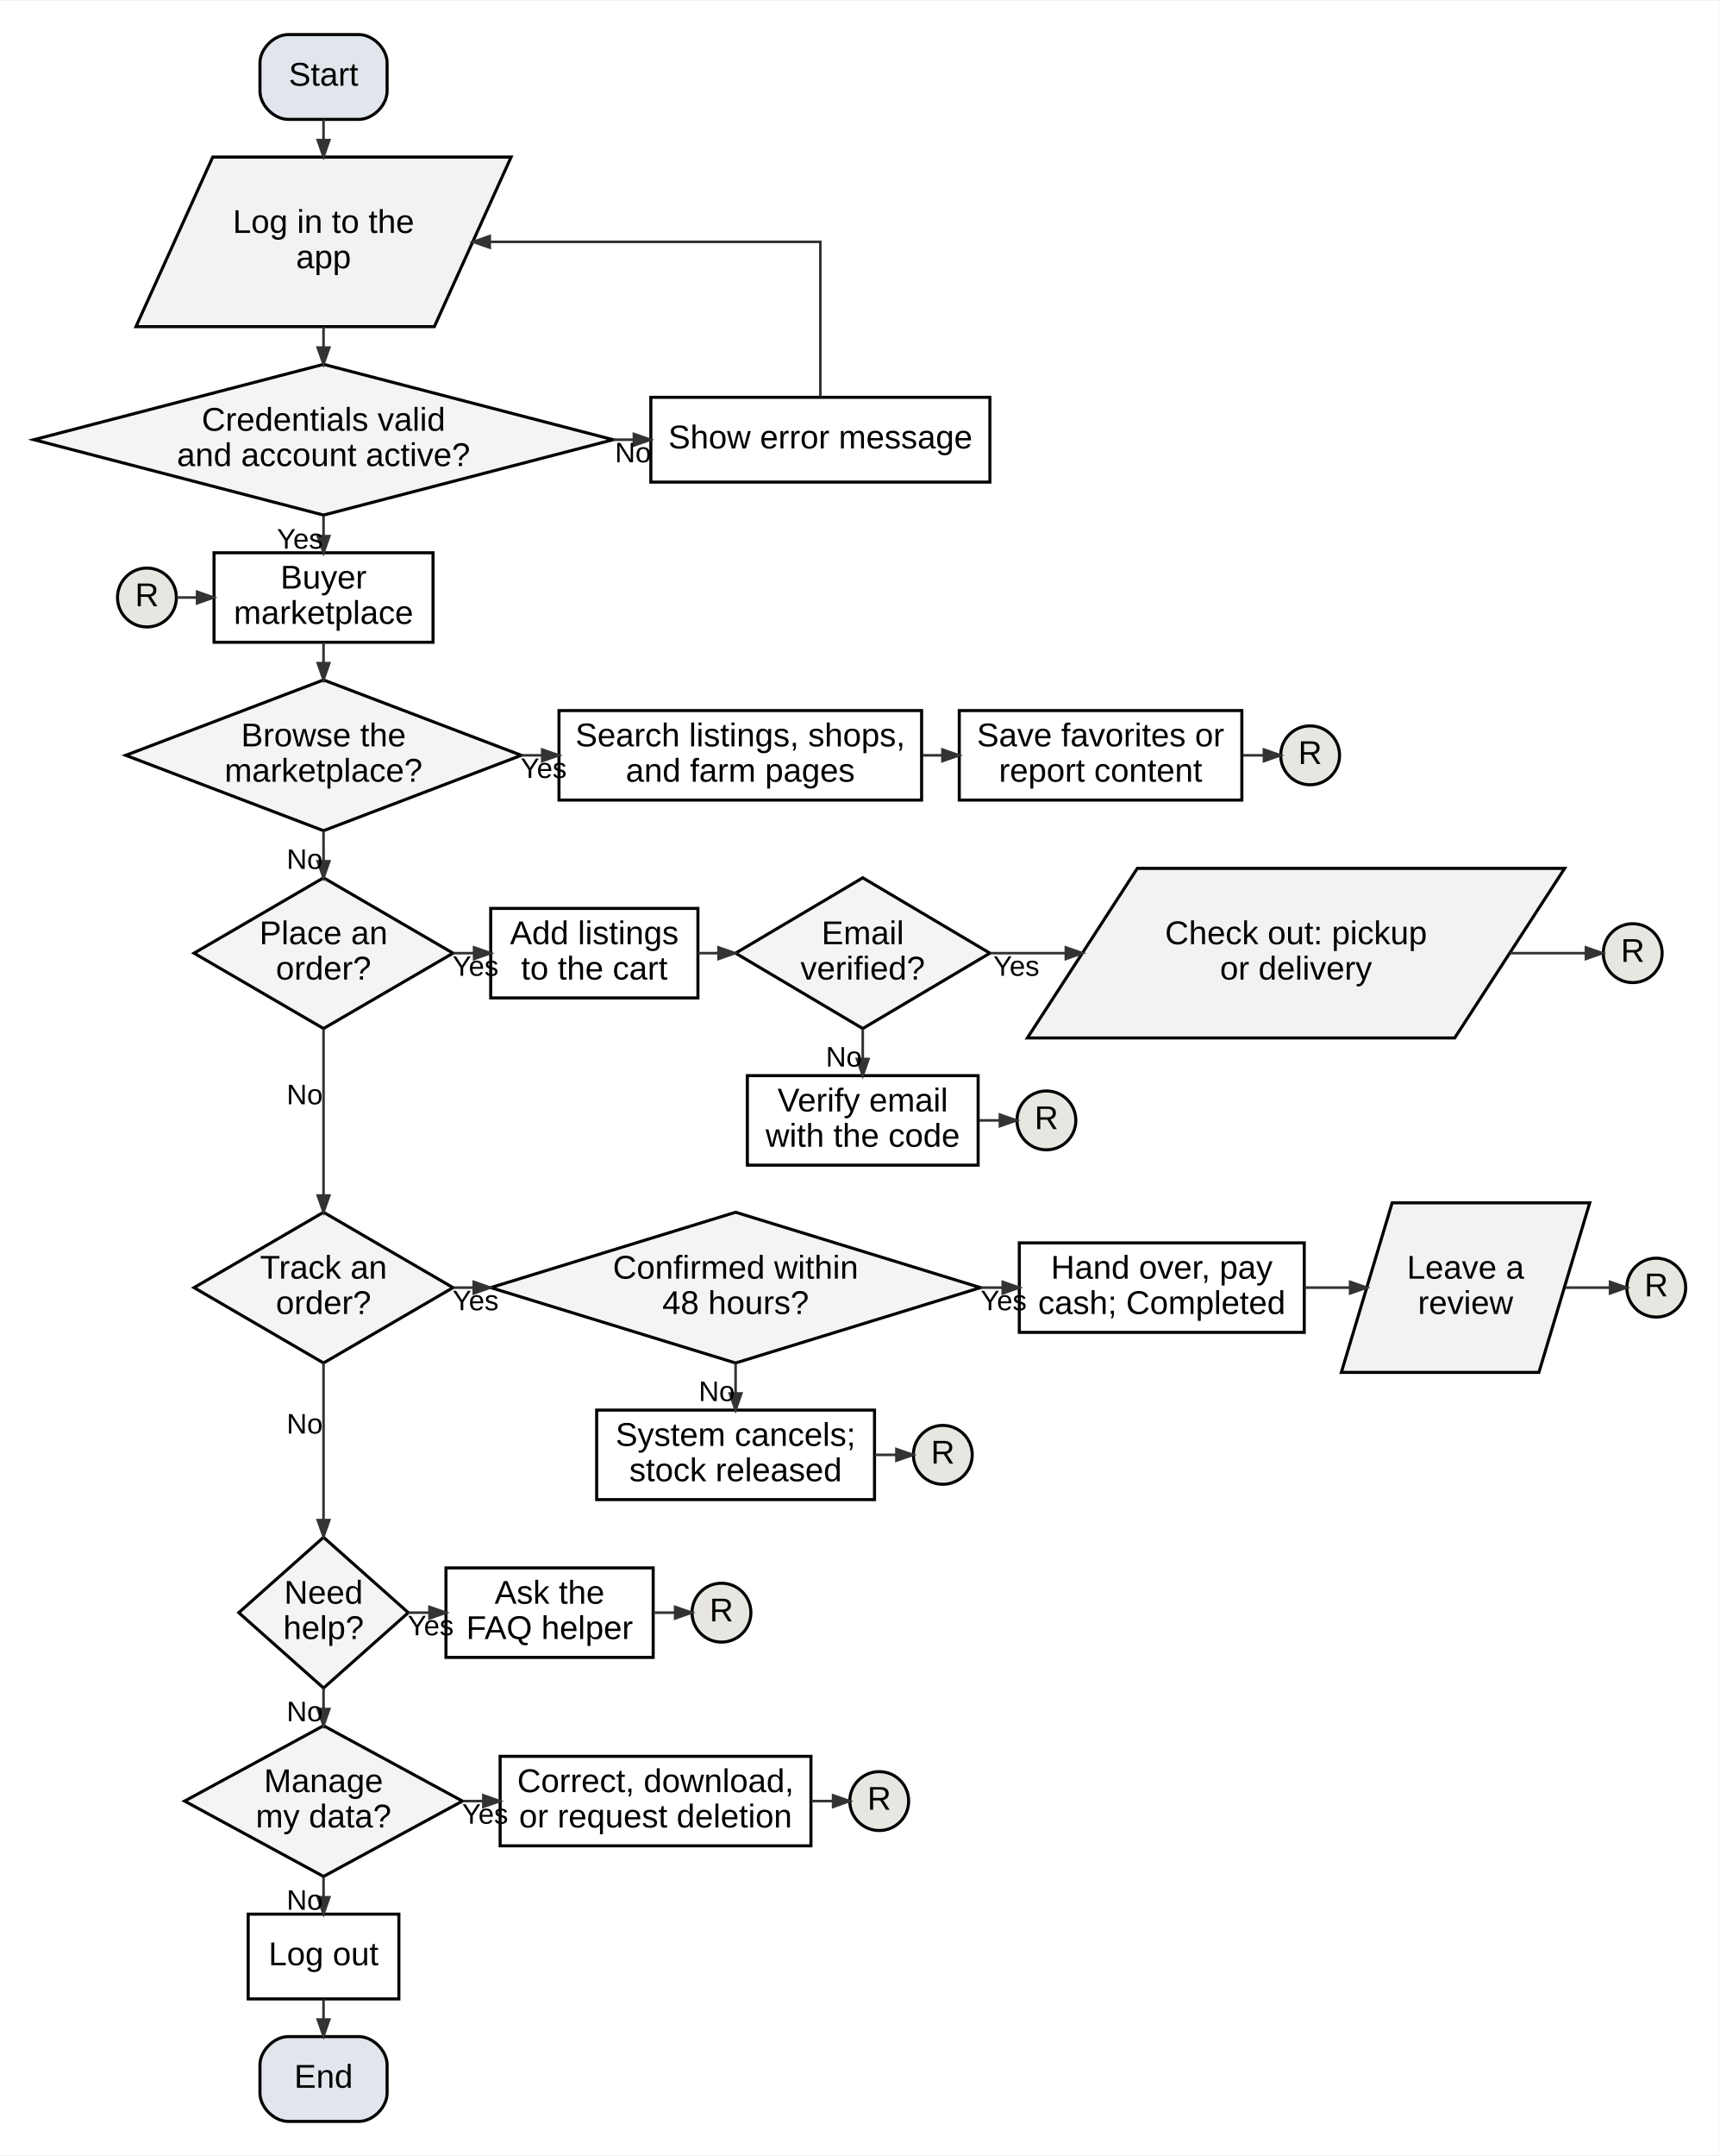
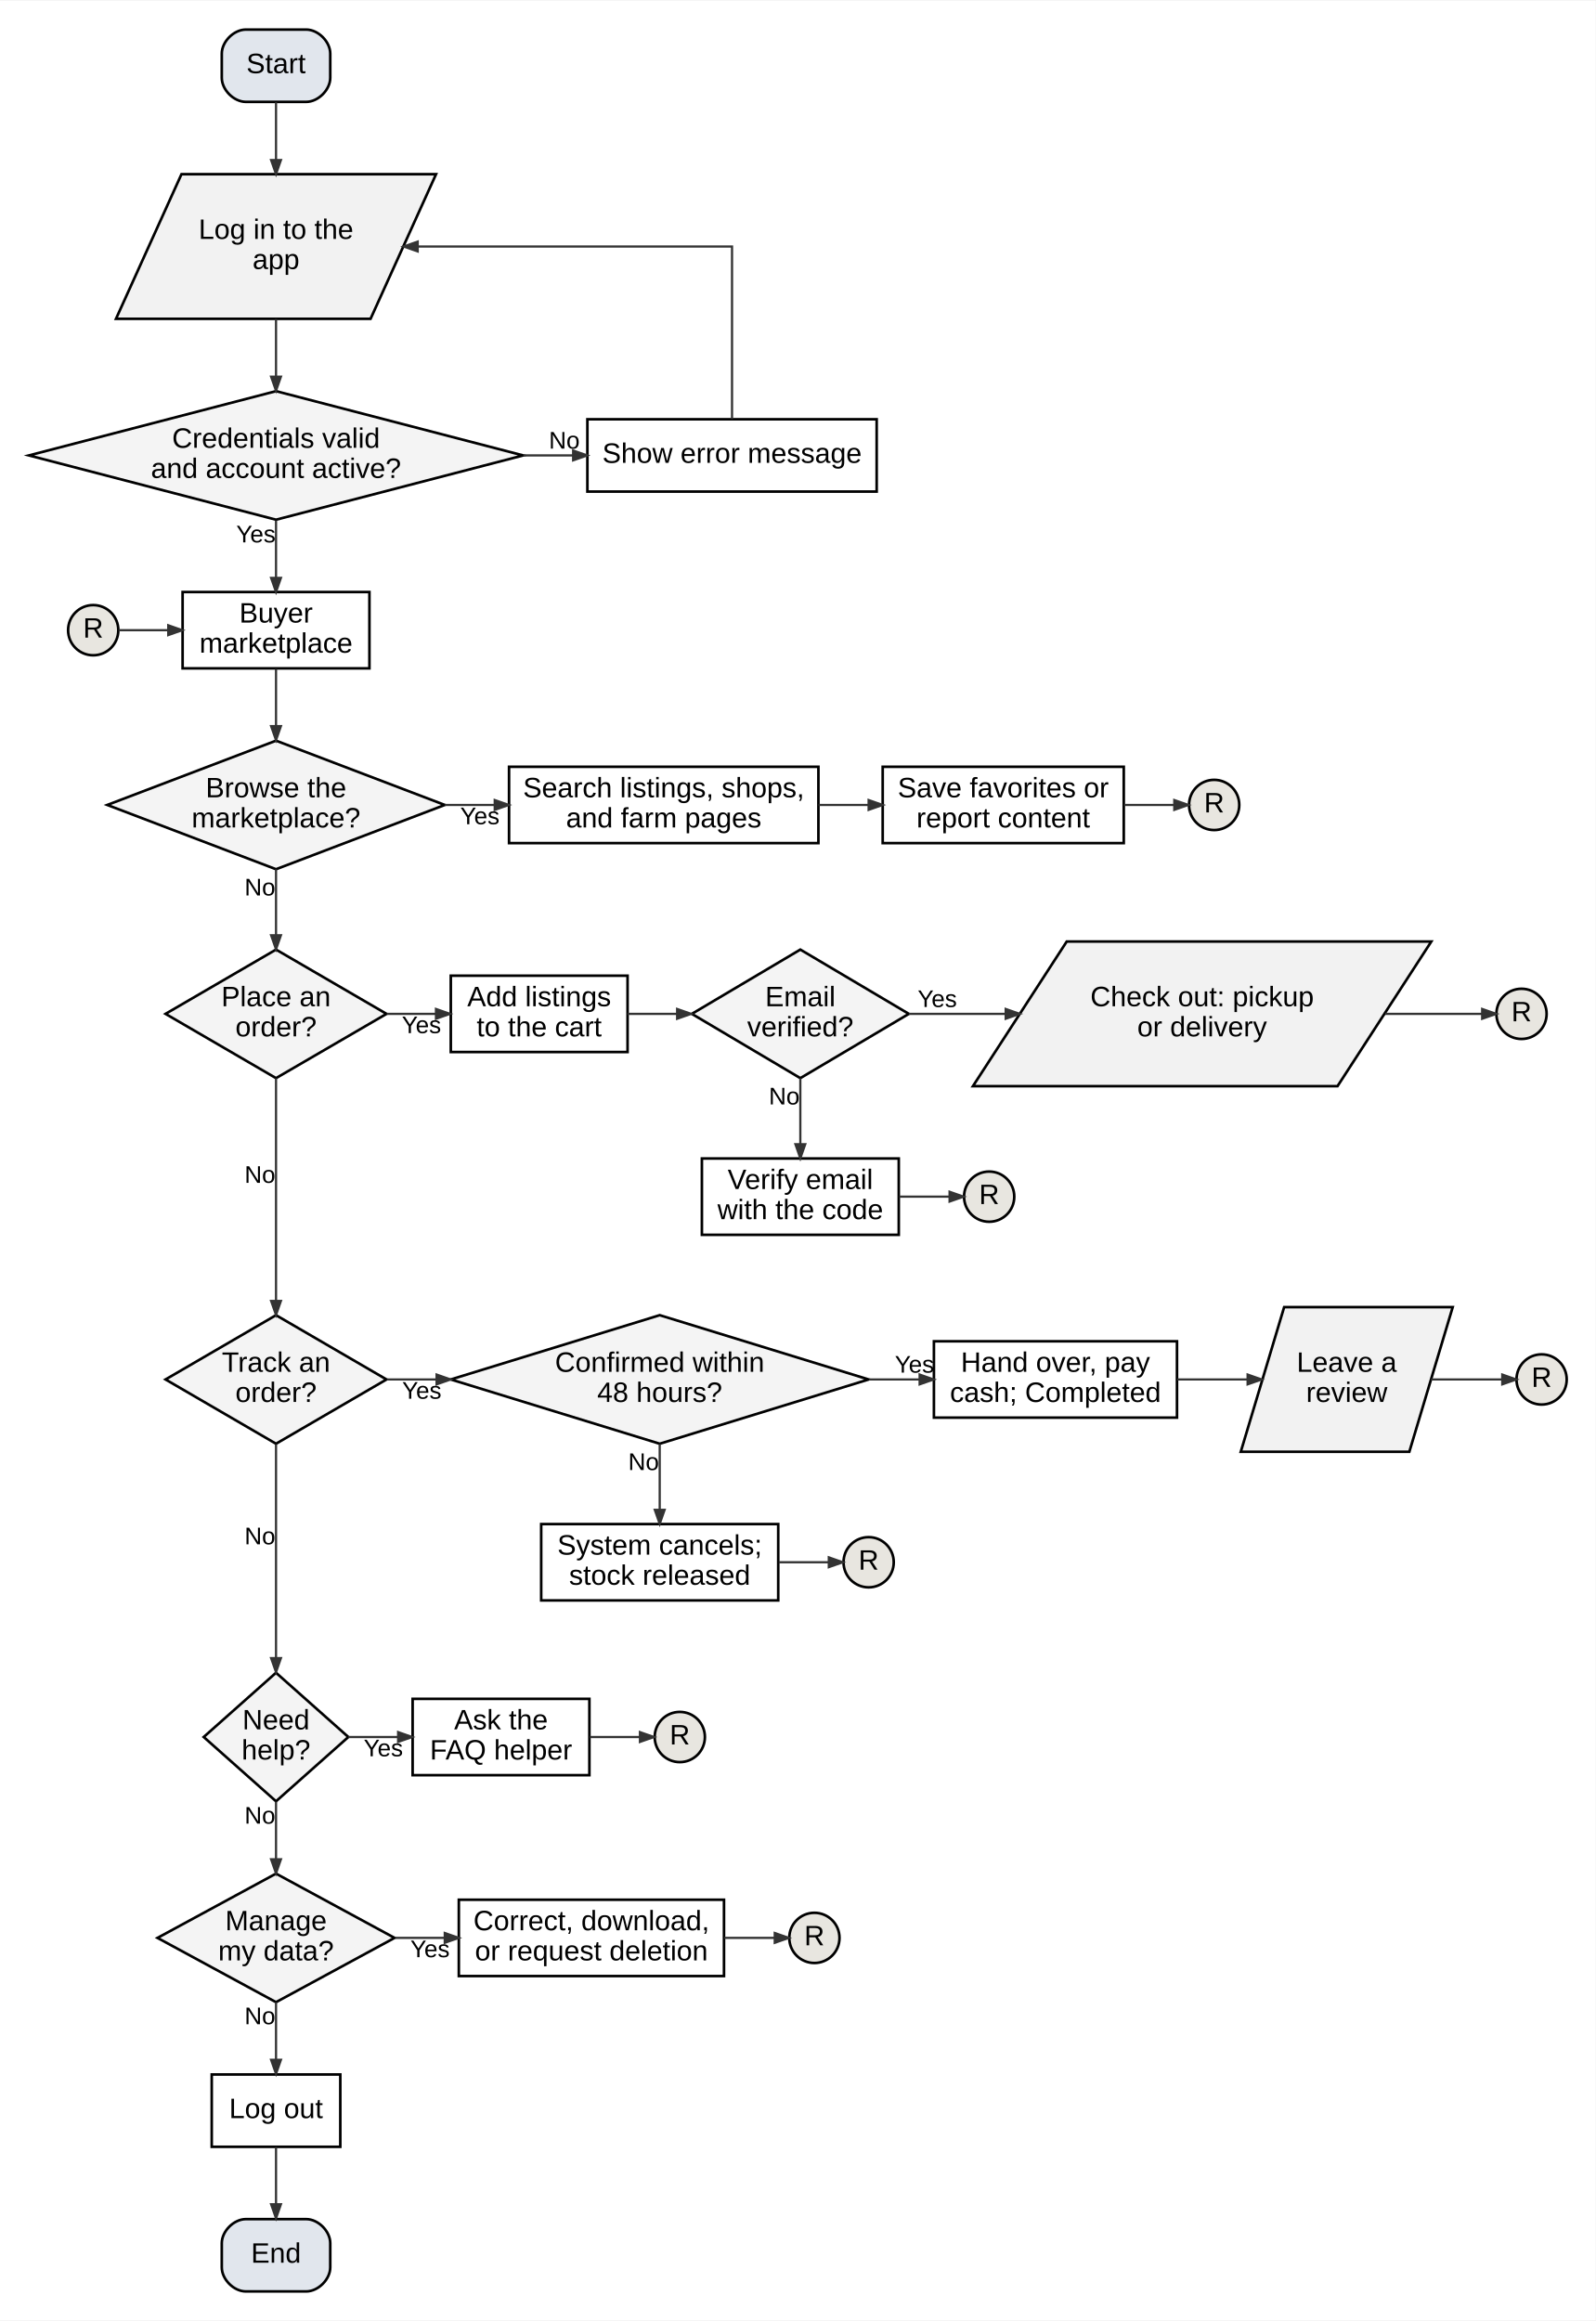
- <svg xmlns="http://www.w3.org/2000/svg" width="730pt" height="915pt" viewBox="0.00 0.00 730.30 914.80">
-   <g id="graph0" class="graph" transform="scale(1 1) rotate(0) translate(14.4 900.4)">
-     <polygon fill="white" stroke="transparent" points="-14.4,14.4 -14.4,-900.4 715.9,-900.4 715.9,14.4 -14.4,14.4" />
+ <svg xmlns="http://www.w3.org/2000/svg" width="794pt" height="1155pt" viewBox="0.00 0.00 794.30 1154.80">
+   <g id="graph0" class="graph" transform="scale(1 1) rotate(0) translate(14.4 1140.4)">
+     <polygon fill="white" stroke="transparent" points="-14.4,14.4 -14.4,-1140.4 779.9,-1140.4 779.9,14.4 -14.4,14.4" />
    <g id="node1" class="node">
-       <path fill="#e1e6ed" stroke="black" stroke-width="1.3" d="M138,-886C138,-886 108,-886 108,-886 102,-886 96,-880 96,-874 96,-874 96,-862 96,-862 96,-856 102,-850 108,-850 108,-850 138,-850 138,-850 144,-850 150,-856 150,-862 150,-862 150,-874 150,-874 150,-880 144,-886 138,-886" />
-       <text text-anchor="middle" x="123" y="-864.3" font-family="Liberation Sans" font-size="14.00">Start</text>
+       <path fill="#e1e6ed" stroke="black" stroke-width="1.3" d="M138,-1126C138,-1126 108,-1126 108,-1126 102,-1126 96,-1120 96,-1114 96,-1114 96,-1102 96,-1102 96,-1096 102,-1090 108,-1090 108,-1090 138,-1090 138,-1090 144,-1090 150,-1096 150,-1102 150,-1102 150,-1114 150,-1114 150,-1120 144,-1126 138,-1126" />
+       <text text-anchor="middle" x="123" y="-1104.3" font-family="Liberation Sans" font-size="14.00">Start</text>
    </g>
    <g id="node2" class="node">
-       <polygon fill="#f2f2f2" stroke="black" stroke-width="1.3" points="202.66,-834 75.94,-834 43.34,-762 170.06,-762 202.66,-834" />
-       <text text-anchor="middle" x="123" y="-801.8" font-family="Liberation Sans" font-size="14.00">Log in to the</text>
-       <text text-anchor="middle" x="123" y="-786.8" font-family="Liberation Sans" font-size="14.00">app</text>
+       <polygon fill="#f2f2f2" stroke="black" stroke-width="1.3" points="202.66,-1054 75.94,-1054 43.34,-982 170.06,-982 202.66,-1054" />
+       <text text-anchor="middle" x="123" y="-1021.8" font-family="Liberation Sans" font-size="14.00">Log in to the</text>
+       <text text-anchor="middle" x="123" y="-1006.8" font-family="Liberation Sans" font-size="14.00">app</text>
    </g>
    <g id="edge1" class="edge">
-       <path fill="none" stroke="#333333" stroke-width="1.1" d="M123,-849.97C123,-849.97 123,-841.2 123,-841.2" />
-       <polygon fill="#333333" stroke="#333333" stroke-width="1.1" points="125.45,-841.2 123,-834.2 120.55,-841.2 125.45,-841.2" />
+       <path fill="none" stroke="#333333" stroke-width="1.1" d="M123,-1089.79C123,-1089.79 123,-1061.04 123,-1061.04" />
+       <polygon fill="#333333" stroke="#333333" stroke-width="1.1" points="125.45,-1061.04 123,-1054.04 120.55,-1061.04 125.45,-1061.04" />
    </g>
    <g id="node3" class="node">
-       <polygon fill="#f4f4f4" stroke="black" stroke-width="1.3" points="123,-746 0,-714 123,-682 246,-714 123,-746" />
-       <text text-anchor="middle" x="123" y="-717.8" font-family="Liberation Sans" font-size="14.00">Credentials valid</text>
-       <text text-anchor="middle" x="123" y="-702.8" font-family="Liberation Sans" font-size="14.00">and account active?</text>
+       <polygon fill="#f4f4f4" stroke="black" stroke-width="1.3" points="123,-946 0,-914 123,-882 246,-914 123,-946" />
+       <text text-anchor="middle" x="123" y="-917.8" font-family="Liberation Sans" font-size="14.00">Credentials valid</text>
+       <text text-anchor="middle" x="123" y="-902.8" font-family="Liberation Sans" font-size="14.00">and account active?</text>
    </g>
    <g id="edge2" class="edge">
-       <path fill="none" stroke="#333333" stroke-width="1.1" d="M123,-761.89C123,-761.89 123,-753.11 123,-753.11" />
-       <polygon fill="#333333" stroke="#333333" stroke-width="1.1" points="125.45,-753.11 123,-746.11 120.55,-753.11 125.45,-753.11" />
+       <path fill="none" stroke="#333333" stroke-width="1.1" d="M123,-981.92C123,-981.92 123,-953.2 123,-953.2" />
+       <polygon fill="#333333" stroke="#333333" stroke-width="1.1" points="125.45,-953.2 123,-946.2 120.55,-953.2 125.45,-953.2" />
    </g>
    <g id="node4" class="node">
-       <polygon fill="#ffffff" stroke="black" stroke-width="1.3" points="406,-732 262,-732 262,-696 406,-696 406,-732" />
-       <text text-anchor="middle" x="334" y="-710.3" font-family="Liberation Sans" font-size="14.00">Show error message</text>
+       <polygon fill="#ffffff" stroke="black" stroke-width="1.3" points="422,-932 278,-932 278,-896 422,-896 422,-932" />
+       <text text-anchor="middle" x="350" y="-910.3" font-family="Liberation Sans" font-size="14.00">Show error message</text>
    </g>
    <g id="edge3" class="edge">
-       <path fill="none" stroke="#333333" stroke-width="1.1" d="M246.04,-714C246.04,-714 254.81,-714 254.81,-714" />
-       <polygon fill="#333333" stroke="#333333" stroke-width="1.1" points="254.81,-716.45 261.81,-714 254.81,-711.55 254.81,-716.45" />
-       <text text-anchor="middle" x="254.43" y="-704.4" font-family="Liberation Sans" font-size="12.00">No</text>
+       <path fill="none" stroke="#333333" stroke-width="1.1" d="M246.13,-914C246.13,-914 270.9,-914 270.9,-914" />
+       <polygon fill="#333333" stroke="#333333" stroke-width="1.1" points="270.9,-916.45 277.9,-914 270.9,-911.55 270.9,-916.45" />
+       <text text-anchor="middle" x="266.52" y="-917.4" font-family="Liberation Sans" font-size="12.00">No</text>
    </g>
    <g id="node6" class="node">
-       <polygon fill="#ffffff" stroke="black" stroke-width="1.3" points="169.5,-666 76.5,-666 76.5,-628 169.5,-628 169.5,-666" />
-       <text text-anchor="middle" x="123" y="-650.8" font-family="Liberation Sans" font-size="14.00">Buyer</text>
-       <text text-anchor="middle" x="123" y="-635.8" font-family="Liberation Sans" font-size="14.00">marketplace</text>
+       <polygon fill="#ffffff" stroke="black" stroke-width="1.3" points="169.5,-846 76.5,-846 76.5,-808 169.5,-808 169.5,-846" />
+       <text text-anchor="middle" x="123" y="-830.8" font-family="Liberation Sans" font-size="14.00">Buyer</text>
+       <text text-anchor="middle" x="123" y="-815.8" font-family="Liberation Sans" font-size="14.00">marketplace</text>
    </g>
    <g id="edge5" class="edge">
-       <path fill="none" stroke="#333333" stroke-width="1.1" d="M123,-681.68C123,-681.68 123,-673.04 123,-673.04" />
-       <polygon fill="#333333" stroke="#333333" stroke-width="1.1" points="125.45,-673.04 123,-666.04 120.55,-673.04 125.45,-673.04" />
-       <text text-anchor="middle" x="113" y="-667.76" font-family="Liberation Sans" font-size="12.00">Yes</text>
+       <path fill="none" stroke="#333333" stroke-width="1.1" d="M123,-881.6C123,-881.6 123,-853.03 123,-853.03" />
+       <polygon fill="#333333" stroke="#333333" stroke-width="1.1" points="125.45,-853.03 123,-846.03 120.55,-853.03 125.45,-853.03" />
+       <text text-anchor="middle" x="113" y="-870.71" font-family="Liberation Sans" font-size="12.00">Yes</text>
    </g>
    <g id="edge4" class="edge">
-       <path fill="none" stroke="#333333" stroke-width="1.1" d="M334,-732.23C334,-756.93 334,-798 334,-798 334,-798 193.59,-798 193.59,-798" />
-       <polygon fill="#333333" stroke="#333333" stroke-width="1.1" points="193.59,-795.55 186.59,-798 193.59,-800.45 193.59,-795.55" />
+       <path fill="none" stroke="#333333" stroke-width="1.1" d="M350,-932.12C350,-961.91 350,-1018 350,-1018 350,-1018 193.53,-1018 193.53,-1018" />
+       <polygon fill="#333333" stroke="#333333" stroke-width="1.1" points="193.53,-1015.55 186.53,-1018 193.53,-1020.45 193.53,-1015.55" />
    </g>
    <g id="node5" class="node">
-       <ellipse fill="#e8e6e0" stroke="black" stroke-width="1.3" cx="48" cy="-647" rx="12.5" ry="12.5" />
-       <text text-anchor="middle" x="48" y="-643.3" font-family="Liberation Sans" font-size="14.00">R</text>
+       <ellipse fill="#e8e6e0" stroke="black" stroke-width="1.3" cx="32" cy="-827" rx="12.5" ry="12.5" />
+       <text text-anchor="middle" x="32" y="-823.3" font-family="Liberation Sans" font-size="14.00">R</text>
    </g>
    <g id="edge6" class="edge">
-       <path fill="none" stroke="#333333" stroke-width="1.1" d="M60.72,-647C60.72,-647 69.3,-647 69.3,-647" />
-       <polygon fill="#333333" stroke="#333333" stroke-width="1.1" points="69.3,-649.45 76.3,-647 69.3,-644.55 69.3,-649.45" />
+       <path fill="none" stroke="#333333" stroke-width="1.1" d="M44.65,-827C44.65,-827 69.35,-827 69.35,-827" />
+       <polygon fill="#333333" stroke="#333333" stroke-width="1.1" points="69.35,-829.45 76.35,-827 69.35,-824.55 69.35,-829.45" />
    </g>
    <g id="node9" class="node">
-       <polygon fill="#f4f4f4" stroke="black" stroke-width="1.3" points="123,-612 39,-580 123,-548 207,-580 123,-612" />
-       <text text-anchor="middle" x="123" y="-583.8" font-family="Liberation Sans" font-size="14.00">Browse the</text>
-       <text text-anchor="middle" x="123" y="-568.8" font-family="Liberation Sans" font-size="14.00">marketplace?</text>
+       <polygon fill="#f4f4f4" stroke="black" stroke-width="1.3" points="123,-772 39,-740 123,-708 207,-740 123,-772" />
+       <text text-anchor="middle" x="123" y="-743.8" font-family="Liberation Sans" font-size="14.00">Browse the</text>
+       <text text-anchor="middle" x="123" y="-728.8" font-family="Liberation Sans" font-size="14.00">marketplace?</text>
    </g>
    <g id="edge7" class="edge">
-       <path fill="none" stroke="#333333" stroke-width="1.1" d="M123,-627.98C123,-627.98 123,-619.13 123,-619.13" />
-       <polygon fill="#333333" stroke="#333333" stroke-width="1.1" points="125.45,-619.13 123,-612.13 120.55,-619.13 125.45,-619.13" />
+       <path fill="none" stroke="#333333" stroke-width="1.1" d="M123,-807.69C123,-807.69 123,-779.24 123,-779.24" />
+       <polygon fill="#333333" stroke="#333333" stroke-width="1.1" points="125.45,-779.24 123,-772.24 120.55,-779.24 125.45,-779.24" />
    </g>
    <g id="node7" class="node">
-       <polygon fill="#ffffff" stroke="black" stroke-width="1.3" points="155,-88 91,-88 91,-52 155,-52 155,-88" />
-       <text text-anchor="middle" x="123" y="-66.3" font-family="Liberation Sans" font-size="14.00">Log out</text>
+       <polygon fill="#ffffff" stroke="black" stroke-width="1.3" points="155,-108 91,-108 91,-72 155,-72 155,-108" />
+       <text text-anchor="middle" x="123" y="-86.3" font-family="Liberation Sans" font-size="14.00">Log out</text>
    </g>
    <g id="node8" class="node">
      <path fill="#e1e6ed" stroke="black" stroke-width="1.3" d="M138,-36C138,-36 108,-36 108,-36 102,-36 96,-30 96,-24 96,-24 96,-12 96,-12 96,-6 102,0 108,0 108,0 138,0 138,0 144,0 150,-6 150,-12 150,-12 150,-24 150,-24 150,-30 144,-36 138,-36" />
      <text text-anchor="middle" x="123" y="-14.3" font-family="Liberation Sans" font-size="14.00">End</text>
    </g>
    <g id="edge32" class="edge">
-       <path fill="none" stroke="#333333" stroke-width="1.1" d="M123,-51.81C123,-51.81 123,-43.26 123,-43.26" />
-       <polygon fill="#333333" stroke="#333333" stroke-width="1.1" points="125.45,-43.26 123,-36.26 120.55,-43.26 125.45,-43.26" />
+       <path fill="none" stroke="#333333" stroke-width="1.1" d="M123,-71.83C123,-71.83 123,-43.41 123,-43.41" />
+       <polygon fill="#333333" stroke="#333333" stroke-width="1.1" points="125.45,-43.41 123,-36.41 120.55,-43.41 125.45,-43.41" />
    </g>
    <g id="node10" class="node">
-       <polygon fill="#ffffff" stroke="black" stroke-width="1.3" points="377,-599 223,-599 223,-561 377,-561 377,-599" />
-       <text text-anchor="middle" x="300" y="-583.8" font-family="Liberation Sans" font-size="14.00">Search listings, shops,</text>
-       <text text-anchor="middle" x="300" y="-568.8" font-family="Liberation Sans" font-size="14.00">and farm pages</text>
+       <polygon fill="#ffffff" stroke="black" stroke-width="1.3" points="393,-759 239,-759 239,-721 393,-721 393,-759" />
+       <text text-anchor="middle" x="316" y="-743.8" font-family="Liberation Sans" font-size="14.00">Search listings, shops,</text>
+       <text text-anchor="middle" x="316" y="-728.8" font-family="Liberation Sans" font-size="14.00">and farm pages</text>
    </g>
    <g id="edge8" class="edge">
-       <path fill="none" stroke="#333333" stroke-width="1.1" d="M207.09,-580C207.09,-580 215.87,-580 215.87,-580" />
-       <polygon fill="#333333" stroke="#333333" stroke-width="1.1" points="215.87,-582.45 222.87,-580 215.87,-577.55 215.87,-582.45" />
-       <text text-anchor="middle" x="216.48" y="-570.4" font-family="Liberation Sans" font-size="12.00">Yes</text>
+       <path fill="none" stroke="#333333" stroke-width="1.1" d="M207.09,-740C207.09,-740 231.87,-740 231.87,-740" />
+       <polygon fill="#333333" stroke="#333333" stroke-width="1.1" points="231.87,-742.45 238.87,-740 231.87,-737.55 231.87,-742.45" />
+       <text text-anchor="middle" x="224.48" y="-730.4" font-family="Liberation Sans" font-size="12.00">Yes</text>
    </g>
    <g id="node13" class="node">
-       <polygon fill="#f4f4f4" stroke="black" stroke-width="1.3" points="123,-528 68,-496 123,-464 178,-496 123,-528" />
-       <text text-anchor="middle" x="123" y="-499.8" font-family="Liberation Sans" font-size="14.00">Place an</text>
-       <text text-anchor="middle" x="123" y="-484.8" font-family="Liberation Sans" font-size="14.00">order?</text>
+       <polygon fill="#f4f4f4" stroke="black" stroke-width="1.3" points="123,-668 68,-636 123,-604 178,-636 123,-668" />
+       <text text-anchor="middle" x="123" y="-639.8" font-family="Liberation Sans" font-size="14.00">Place an</text>
+       <text text-anchor="middle" x="123" y="-624.8" font-family="Liberation Sans" font-size="14.00">order?</text>
    </g>
    <g id="edge11" class="edge">
-       <path fill="none" stroke="#333333" stroke-width="1.1" d="M123,-547.76C123,-547.76 123,-535.01 123,-535.01" />
-       <polygon fill="#333333" stroke="#333333" stroke-width="1.1" points="125.45,-535.01 123,-528.01 120.55,-535.01 125.45,-535.01" />
-       <text text-anchor="middle" x="115" y="-531.79" font-family="Liberation Sans" font-size="12.00">No</text>
+       <path fill="none" stroke="#333333" stroke-width="1.1" d="M123,-707.95C123,-707.95 123,-675.13 123,-675.13" />
+       <polygon fill="#333333" stroke="#333333" stroke-width="1.1" points="125.45,-675.13 123,-668.13 120.55,-675.13 125.45,-675.13" />
+       <text text-anchor="middle" x="115" y="-694.94" font-family="Liberation Sans" font-size="12.00">No</text>
    </g>
    <g id="node11" class="node">
-       <polygon fill="#ffffff" stroke="black" stroke-width="1.3" points="513,-599 393,-599 393,-561 513,-561 513,-599" />
-       <text text-anchor="middle" x="453" y="-583.8" font-family="Liberation Sans" font-size="14.00">Save favorites or</text>
-       <text text-anchor="middle" x="453" y="-568.8" font-family="Liberation Sans" font-size="14.00">report content</text>
+       <polygon fill="#ffffff" stroke="black" stroke-width="1.3" points="545,-759 425,-759 425,-721 545,-721 545,-759" />
+       <text text-anchor="middle" x="485" y="-743.8" font-family="Liberation Sans" font-size="14.00">Save favorites or</text>
+       <text text-anchor="middle" x="485" y="-728.8" font-family="Liberation Sans" font-size="14.00">report content</text>
    </g>
    <g id="edge9" class="edge">
-       <path fill="none" stroke="#333333" stroke-width="1.1" d="M377.4,-580C377.4,-580 385.85,-580 385.85,-580" />
-       <polygon fill="#333333" stroke="#333333" stroke-width="1.1" points="385.85,-582.45 392.85,-580 385.85,-577.55 385.85,-582.45" />
+       <path fill="none" stroke="#333333" stroke-width="1.1" d="M393.08,-740C393.08,-740 417.99,-740 417.99,-740" />
+       <polygon fill="#333333" stroke="#333333" stroke-width="1.1" points="417.99,-742.45 424.99,-740 417.99,-737.55 417.99,-742.45" />
    </g>
    <g id="node12" class="node">
-       <ellipse fill="#e8e6e0" stroke="black" stroke-width="1.3" cx="542" cy="-580" rx="12.5" ry="12.5" />
-       <text text-anchor="middle" x="542" y="-576.3" font-family="Liberation Sans" font-size="14.00">R</text>
+       <ellipse fill="#e8e6e0" stroke="black" stroke-width="1.3" cx="590" cy="-740" rx="12.5" ry="12.5" />
+       <text text-anchor="middle" x="590" y="-736.3" font-family="Liberation Sans" font-size="14.00">R</text>
    </g>
    <g id="edge10" class="edge">
-       <path fill="none" stroke="#333333" stroke-width="1.1" d="M513.35,-580C513.35,-580 522.39,-580 522.39,-580" />
-       <polygon fill="#333333" stroke="#333333" stroke-width="1.1" points="522.39,-582.45 529.39,-580 522.39,-577.55 522.39,-582.45" />
+       <path fill="none" stroke="#333333" stroke-width="1.1" d="M545.17,-740C545.17,-740 570.15,-740 570.15,-740" />
+       <polygon fill="#333333" stroke="#333333" stroke-width="1.1" points="570.15,-742.45 577.15,-740 570.15,-737.55 570.15,-742.45" />
    </g>
    <g id="node14" class="node">
-       <polygon fill="#ffffff" stroke="black" stroke-width="1.3" points="282,-515 194,-515 194,-477 282,-477 282,-515" />
-       <text text-anchor="middle" x="238" y="-499.8" font-family="Liberation Sans" font-size="14.00">Add listings</text>
-       <text text-anchor="middle" x="238" y="-484.8" font-family="Liberation Sans" font-size="14.00">to the cart</text>
+       <polygon fill="#ffffff" stroke="black" stroke-width="1.3" points="298,-655 210,-655 210,-617 298,-617 298,-655" />
+       <text text-anchor="middle" x="254" y="-639.8" font-family="Liberation Sans" font-size="14.00">Add listings</text>
+       <text text-anchor="middle" x="254" y="-624.8" font-family="Liberation Sans" font-size="14.00">to the cart</text>
    </g>
    <g id="edge12" class="edge">
-       <path fill="none" stroke="#333333" stroke-width="1.1" d="M178.14,-496C178.14,-496 186.95,-496 186.95,-496" />
-       <polygon fill="#333333" stroke="#333333" stroke-width="1.1" points="186.95,-498.45 193.95,-496 186.95,-493.55 186.95,-498.45" />
-       <text text-anchor="middle" x="187.55" y="-486.4" font-family="Liberation Sans" font-size="12.00">Yes</text>
+       <path fill="none" stroke="#333333" stroke-width="1.1" d="M178.18,-636C178.18,-636 202.62,-636 202.62,-636" />
+       <polygon fill="#333333" stroke="#333333" stroke-width="1.1" points="202.62,-638.45 209.62,-636 202.62,-633.55 202.62,-638.45" />
+       <text text-anchor="middle" x="195.4" y="-626.4" font-family="Liberation Sans" font-size="12.00">Yes</text>
    </g>
    <g id="node20" class="node">
-       <polygon fill="#f4f4f4" stroke="black" stroke-width="1.3" points="123,-386 68,-354 123,-322 178,-354 123,-386" />
-       <text text-anchor="middle" x="123" y="-357.8" font-family="Liberation Sans" font-size="14.00">Track an</text>
-       <text text-anchor="middle" x="123" y="-342.8" font-family="Liberation Sans" font-size="14.00">order?</text>
+       <polygon fill="#f4f4f4" stroke="black" stroke-width="1.3" points="123,-486 68,-454 123,-422 178,-454 123,-486" />
+       <text text-anchor="middle" x="123" y="-457.8" font-family="Liberation Sans" font-size="14.00">Track an</text>
+       <text text-anchor="middle" x="123" y="-442.8" font-family="Liberation Sans" font-size="14.00">order?</text>
    </g>
    <g id="edge18" class="edge">
-       <path fill="none" stroke="#333333" stroke-width="1.1" d="M123,-463.78C123,-463.78 123,-393.09 123,-393.09" />
-       <polygon fill="#333333" stroke="#333333" stroke-width="1.1" points="125.45,-393.09 123,-386.09 120.55,-393.09 125.45,-393.09" />
-       <text text-anchor="middle" x="115" y="-431.84" font-family="Liberation Sans" font-size="12.00">No</text>
+       <path fill="none" stroke="#333333" stroke-width="1.1" d="M123,-603.88C123,-603.88 123,-493.1 123,-493.1" />
+       <polygon fill="#333333" stroke="#333333" stroke-width="1.1" points="125.45,-493.1 123,-486.1 120.55,-493.1 125.45,-493.1" />
+       <text text-anchor="middle" x="115" y="-551.89" font-family="Liberation Sans" font-size="12.00">No</text>
    </g>
    <g id="node15" class="node">
-       <polygon fill="#f4f4f4" stroke="black" stroke-width="1.3" points="352,-528 298,-496 352,-464 406,-496 352,-528" />
-       <text text-anchor="middle" x="352" y="-499.8" font-family="Liberation Sans" font-size="14.00">Email</text>
-       <text text-anchor="middle" x="352" y="-484.8" font-family="Liberation Sans" font-size="14.00">verified?</text>
+       <polygon fill="#f4f4f4" stroke="black" stroke-width="1.3" points="384,-668 330,-636 384,-604 438,-636 384,-668" />
+       <text text-anchor="middle" x="384" y="-639.8" font-family="Liberation Sans" font-size="14.00">Email</text>
+       <text text-anchor="middle" x="384" y="-624.8" font-family="Liberation Sans" font-size="14.00">verified?</text>
    </g>
    <g id="edge13" class="edge">
-       <path fill="none" stroke="#333333" stroke-width="1.1" d="M282.08,-496C282.08,-496 290.75,-496 290.75,-496" />
-       <polygon fill="#333333" stroke="#333333" stroke-width="1.1" points="290.75,-498.45 297.75,-496 290.75,-493.55 290.75,-498.45" />
+       <path fill="none" stroke="#333333" stroke-width="1.1" d="M298.01,-636C298.01,-636 322.66,-636 322.66,-636" />
+       <polygon fill="#333333" stroke="#333333" stroke-width="1.1" points="322.66,-638.45 329.66,-636 322.66,-633.55 322.66,-638.45" />
    </g>
    <g id="node16" class="node">
-       <polygon fill="#ffffff" stroke="black" stroke-width="1.3" points="401,-444 303,-444 303,-406 401,-406 401,-444" />
-       <text text-anchor="middle" x="352" y="-428.8" font-family="Liberation Sans" font-size="14.00">Verify email</text>
-       <text text-anchor="middle" x="352" y="-413.8" font-family="Liberation Sans" font-size="14.00">with the code</text>
+       <polygon fill="#ffffff" stroke="black" stroke-width="1.3" points="433,-564 335,-564 335,-526 433,-526 433,-564" />
+       <text text-anchor="middle" x="384" y="-548.8" font-family="Liberation Sans" font-size="14.00">Verify email</text>
+       <text text-anchor="middle" x="384" y="-533.8" font-family="Liberation Sans" font-size="14.00">with the code</text>
    </g>
    <g id="edge14" class="edge">
-       <path fill="none" stroke="#333333" stroke-width="1.1" d="M352,-463.82C352,-463.82 352,-451.07 352,-451.07" />
-       <polygon fill="#333333" stroke="#333333" stroke-width="1.1" points="354.45,-451.07 352,-444.07 349.55,-451.07 354.45,-451.07" />
-       <text text-anchor="middle" x="344" y="-447.85" font-family="Liberation Sans" font-size="12.00">No</text>
+       <path fill="none" stroke="#333333" stroke-width="1.1" d="M384,-603.92C384,-603.92 384,-571.1 384,-571.1" />
+       <polygon fill="#333333" stroke="#333333" stroke-width="1.1" points="386.45,-571.1 384,-564.1 381.55,-571.1 386.45,-571.1" />
+       <text text-anchor="middle" x="376" y="-590.91" font-family="Liberation Sans" font-size="12.00">No</text>
    </g>
    <g id="node18" class="node">
-       <polygon fill="#f2f2f2" stroke="black" stroke-width="1.3" points="650.09,-532 468.6,-532 421.91,-460 603.4,-460 650.09,-532" />
-       <text text-anchor="middle" x="536" y="-499.8" font-family="Liberation Sans" font-size="14.00">Check out: pickup</text>
-       <text text-anchor="middle" x="536" y="-484.8" font-family="Liberation Sans" font-size="14.00">or delivery</text>
+       <polygon fill="#f2f2f2" stroke="black" stroke-width="1.3" points="698.09,-672 516.6,-672 469.91,-600 651.4,-600 698.09,-672" />
+       <text text-anchor="middle" x="584" y="-639.8" font-family="Liberation Sans" font-size="14.00">Check out: pickup</text>
+       <text text-anchor="middle" x="584" y="-624.8" font-family="Liberation Sans" font-size="14.00">or delivery</text>
    </g>
    <g id="edge16" class="edge">
-       <path fill="none" stroke="#333333" stroke-width="1.1" d="M406.21,-496C406.21,-496 438.25,-496 438.25,-496" />
-       <polygon fill="#333333" stroke="#333333" stroke-width="1.1" points="438.25,-498.45 445.25,-496 438.25,-493.55 438.25,-498.45" />
-       <text text-anchor="middle" x="417.23" y="-486.4" font-family="Liberation Sans" font-size="12.00">Yes</text>
+       <path fill="none" stroke="#333333" stroke-width="1.1" d="M438.12,-636C438.12,-636 486.22,-636 486.22,-636" />
+       <polygon fill="#333333" stroke="#333333" stroke-width="1.1" points="486.22,-638.45 493.22,-636 486.22,-633.55 486.22,-638.45" />
+       <text text-anchor="middle" x="452.17" y="-639.4" font-family="Liberation Sans" font-size="12.00">Yes</text>
    </g>
    <g id="node17" class="node">
-       <ellipse fill="#e8e6e0" stroke="black" stroke-width="1.3" cx="430" cy="-425" rx="12.5" ry="12.5" />
-       <text text-anchor="middle" x="430" y="-421.3" font-family="Liberation Sans" font-size="14.00">R</text>
+       <ellipse fill="#e8e6e0" stroke="black" stroke-width="1.3" cx="478" cy="-545" rx="12.5" ry="12.5" />
+       <text text-anchor="middle" x="478" y="-541.3" font-family="Liberation Sans" font-size="14.00">R</text>
    </g>
    <g id="edge15" class="edge">
-       <path fill="none" stroke="#333333" stroke-width="1.1" d="M401.4,-425C401.4,-425 410.25,-425 410.25,-425" />
-       <polygon fill="#333333" stroke="#333333" stroke-width="1.1" points="410.25,-427.45 417.25,-425 410.25,-422.55 410.25,-427.45" />
+       <path fill="none" stroke="#333333" stroke-width="1.1" d="M433.2,-545C433.2,-545 458.29,-545 458.29,-545" />
+       <polygon fill="#333333" stroke="#333333" stroke-width="1.1" points="458.29,-547.45 465.29,-545 458.29,-542.55 458.29,-547.45" />
    </g>
    <g id="node19" class="node">
-       <ellipse fill="#e8e6e0" stroke="black" stroke-width="1.3" cx="679" cy="-496" rx="12.5" ry="12.5" />
-       <text text-anchor="middle" x="679" y="-492.3" font-family="Liberation Sans" font-size="14.00">R</text>
+       <ellipse fill="#e8e6e0" stroke="black" stroke-width="1.3" cx="743" cy="-636" rx="12.5" ry="12.5" />
+       <text text-anchor="middle" x="743" y="-632.3" font-family="Liberation Sans" font-size="14.00">R</text>
    </g>
    <g id="edge17" class="edge">
-       <path fill="none" stroke="#333333" stroke-width="1.1" d="M626.97,-496C626.97,-496 659.13,-496 659.13,-496" />
-       <polygon fill="#333333" stroke="#333333" stroke-width="1.1" points="659.13,-498.45 666.13,-496 659.13,-493.55 659.13,-498.45" />
+       <path fill="none" stroke="#333333" stroke-width="1.1" d="M675.11,-636C675.11,-636 723.41,-636 723.41,-636" />
+       <polygon fill="#333333" stroke="#333333" stroke-width="1.1" points="723.41,-638.45 730.41,-636 723.41,-633.55 723.41,-638.45" />
    </g>
    <g id="node21" class="node">
-       <polygon fill="#f4f4f4" stroke="black" stroke-width="1.3" points="298,-386 194,-354 298,-322 402,-354 298,-386" />
-       <text text-anchor="middle" x="298" y="-357.8" font-family="Liberation Sans" font-size="14.00">Confirmed within</text>
-       <text text-anchor="middle" x="298" y="-342.8" font-family="Liberation Sans" font-size="14.00">48 hours?</text>
+       <polygon fill="#f4f4f4" stroke="black" stroke-width="1.3" points="314,-486 210,-454 314,-422 418,-454 314,-486" />
+       <text text-anchor="middle" x="314" y="-457.8" font-family="Liberation Sans" font-size="14.00">Confirmed within</text>
+       <text text-anchor="middle" x="314" y="-442.8" font-family="Liberation Sans" font-size="14.00">48 hours?</text>
    </g>
    <g id="edge19" class="edge">
-       <path fill="none" stroke="#333333" stroke-width="1.1" d="M178.37,-354C178.37,-354 186.8,-354 186.8,-354" />
-       <polygon fill="#333333" stroke="#333333" stroke-width="1.1" points="186.8,-356.45 193.8,-354 186.8,-351.55 186.8,-356.45" />
-       <text text-anchor="middle" x="187.59" y="-344.4" font-family="Liberation Sans" font-size="12.00">Yes</text>
+       <path fill="none" stroke="#333333" stroke-width="1.1" d="M178.25,-454C178.25,-454 202.92,-454 202.92,-454" />
+       <polygon fill="#333333" stroke="#333333" stroke-width="1.1" points="202.92,-456.45 209.92,-454 202.92,-451.55 202.92,-456.45" />
+       <text text-anchor="middle" x="195.58" y="-444.4" font-family="Liberation Sans" font-size="12.00">Yes</text>
    </g>
    <g id="node27" class="node">
-       <polygon fill="#f4f4f4" stroke="black" stroke-width="1.3" points="123,-248 87,-216 123,-184 159,-216 123,-248" />
-       <text text-anchor="middle" x="123" y="-219.8" font-family="Liberation Sans" font-size="14.00">Need</text>
-       <text text-anchor="middle" x="123" y="-204.8" font-family="Liberation Sans" font-size="14.00">help?</text>
+       <polygon fill="#f4f4f4" stroke="black" stroke-width="1.3" points="123,-308 87,-276 123,-244 159,-276 123,-308" />
+       <text text-anchor="middle" x="123" y="-279.8" font-family="Liberation Sans" font-size="14.00">Need</text>
+       <text text-anchor="middle" x="123" y="-264.8" font-family="Liberation Sans" font-size="14.00">help?</text>
    </g>
    <g id="edge25" class="edge">
-       <path fill="none" stroke="#333333" stroke-width="1.1" d="M123,-321.99C123,-321.99 123,-255.31 123,-255.31" />
-       <polygon fill="#333333" stroke="#333333" stroke-width="1.1" points="125.45,-255.31 123,-248.31 120.55,-255.31 125.45,-255.31" />
-       <text text-anchor="middle" x="115" y="-292.05" font-family="Liberation Sans" font-size="12.00">No</text>
+       <path fill="none" stroke="#333333" stroke-width="1.1" d="M123,-421.77C123,-421.77 123,-315.29 123,-315.29" />
+       <polygon fill="#333333" stroke="#333333" stroke-width="1.1" points="125.45,-315.29 123,-308.29 120.55,-315.29 125.45,-315.29" />
+       <text text-anchor="middle" x="115" y="-371.93" font-family="Liberation Sans" font-size="12.00">No</text>
    </g>
    <g id="node22" class="node">
-       <polygon fill="#ffffff" stroke="black" stroke-width="1.3" points="357,-302 239,-302 239,-264 357,-264 357,-302" />
-       <text text-anchor="middle" x="298" y="-286.8" font-family="Liberation Sans" font-size="14.00">System cancels;</text>
-       <text text-anchor="middle" x="298" y="-271.8" font-family="Liberation Sans" font-size="14.00">stock released</text>
+       <polygon fill="#ffffff" stroke="black" stroke-width="1.3" points="373,-382 255,-382 255,-344 373,-344 373,-382" />
+       <text text-anchor="middle" x="314" y="-366.8" font-family="Liberation Sans" font-size="14.00">System cancels;</text>
+       <text text-anchor="middle" x="314" y="-351.8" font-family="Liberation Sans" font-size="14.00">stock released</text>
    </g>
    <g id="edge20" class="edge">
-       <path fill="none" stroke="#333333" stroke-width="1.1" d="M298,-321.82C298,-321.82 298,-309.07 298,-309.07" />
-       <polygon fill="#333333" stroke="#333333" stroke-width="1.1" points="300.45,-309.07 298,-302.07 295.55,-309.07 300.45,-309.07" />
-       <text text-anchor="middle" x="290" y="-305.85" font-family="Liberation Sans" font-size="12.00">No</text>
+       <path fill="none" stroke="#333333" stroke-width="1.1" d="M314,-421.92C314,-421.92 314,-389.1 314,-389.1" />
+       <polygon fill="#333333" stroke="#333333" stroke-width="1.1" points="316.45,-389.1 314,-382.1 311.55,-389.1 316.45,-389.1" />
+       <text text-anchor="middle" x="306" y="-408.91" font-family="Liberation Sans" font-size="12.00">No</text>
    </g>
    <g id="node24" class="node">
-       <polygon fill="#ffffff" stroke="black" stroke-width="1.3" points="539.5,-373 418.5,-373 418.5,-335 539.5,-335 539.5,-373" />
-       <text text-anchor="middle" x="479" y="-357.8" font-family="Liberation Sans" font-size="14.00">Hand over, pay</text>
-       <text text-anchor="middle" x="479" y="-342.8" font-family="Liberation Sans" font-size="14.00">cash; Completed</text>
+       <polygon fill="#ffffff" stroke="black" stroke-width="1.3" points="571.5,-473 450.5,-473 450.5,-435 571.5,-435 571.5,-473" />
+       <text text-anchor="middle" x="511" y="-457.8" font-family="Liberation Sans" font-size="14.00">Hand over, pay</text>
+       <text text-anchor="middle" x="511" y="-442.8" font-family="Liberation Sans" font-size="14.00">cash; Completed</text>
    </g>
    <g id="edge22" class="edge">
-       <path fill="none" stroke="#333333" stroke-width="1.1" d="M402.24,-354C402.24,-354 411.45,-354 411.45,-354" />
-       <polygon fill="#333333" stroke="#333333" stroke-width="1.1" points="411.45,-356.45 418.45,-354 411.45,-351.55 411.45,-356.45" />
-       <text text-anchor="middle" x="411.85" y="-344.4" font-family="Liberation Sans" font-size="12.00">Yes</text>
+       <path fill="none" stroke="#333333" stroke-width="1.1" d="M418.27,-454C418.27,-454 443.38,-454 443.38,-454" />
+       <polygon fill="#333333" stroke="#333333" stroke-width="1.1" points="443.38,-456.45 450.38,-454 443.38,-451.55 443.38,-456.45" />
+       <text text-anchor="middle" x="440.82" y="-457.4" font-family="Liberation Sans" font-size="12.00">Yes</text>
    </g>
    <g id="node23" class="node">
-       <ellipse fill="#e8e6e0" stroke="black" stroke-width="1.3" cx="386" cy="-283" rx="12.5" ry="12.5" />
-       <text text-anchor="middle" x="386" y="-279.3" font-family="Liberation Sans" font-size="14.00">R</text>
+       <ellipse fill="#e8e6e0" stroke="black" stroke-width="1.3" cx="418" cy="-363" rx="12.5" ry="12.5" />
+       <text text-anchor="middle" x="418" y="-359.3" font-family="Liberation Sans" font-size="14.00">R</text>
    </g>
    <g id="edge21" class="edge">
-       <path fill="none" stroke="#333333" stroke-width="1.1" d="M357.19,-283C357.19,-283 366.3,-283 366.3,-283" />
-       <polygon fill="#333333" stroke="#333333" stroke-width="1.1" points="366.3,-285.45 373.3,-283 366.3,-280.55 366.3,-285.45" />
+       <path fill="none" stroke="#333333" stroke-width="1.1" d="M373.29,-363C373.29,-363 398.17,-363 398.17,-363" />
+       <polygon fill="#333333" stroke="#333333" stroke-width="1.1" points="398.17,-365.45 405.17,-363 398.17,-360.55 398.17,-365.45" />
    </g>
    <g id="node25" class="node">
-       <polygon fill="#f2f2f2" stroke="black" stroke-width="1.3" points="660.75,-390 576.84,-390 555.25,-318 639.16,-318 660.75,-390" />
-       <text text-anchor="middle" x="608" y="-357.8" font-family="Liberation Sans" font-size="14.00">Leave a</text>
-       <text text-anchor="middle" x="608" y="-342.8" font-family="Liberation Sans" font-size="14.00">review</text>
+       <polygon fill="#f2f2f2" stroke="black" stroke-width="1.3" points="708.75,-490 624.84,-490 603.25,-418 687.16,-418 708.75,-490" />
+       <text text-anchor="middle" x="656" y="-457.8" font-family="Liberation Sans" font-size="14.00">Leave a</text>
+       <text text-anchor="middle" x="656" y="-442.8" font-family="Liberation Sans" font-size="14.00">review</text>
    </g>
    <g id="edge23" class="edge">
-       <path fill="none" stroke="#333333" stroke-width="1.1" d="M539.72,-354C539.72,-354 558.99,-354 558.99,-354" />
-       <polygon fill="#333333" stroke="#333333" stroke-width="1.1" points="558.99,-356.45 565.99,-354 558.99,-351.55 558.99,-356.45" />
+       <path fill="none" stroke="#333333" stroke-width="1.1" d="M571.65,-454C571.65,-454 606.65,-454 606.65,-454" />
+       <polygon fill="#333333" stroke="#333333" stroke-width="1.1" points="606.65,-456.45 613.65,-454 606.65,-451.55 606.65,-456.45" />
    </g>
    <g id="node26" class="node">
-       <ellipse fill="#e8e6e0" stroke="black" stroke-width="1.3" cx="689" cy="-354" rx="12.5" ry="12.5" />
-       <text text-anchor="middle" x="689" y="-350.3" font-family="Liberation Sans" font-size="14.00">R</text>
+       <ellipse fill="#e8e6e0" stroke="black" stroke-width="1.3" cx="753" cy="-454" rx="12.5" ry="12.5" />
+       <text text-anchor="middle" x="753" y="-450.3" font-family="Liberation Sans" font-size="14.00">R</text>
    </g>
    <g id="edge24" class="edge">
-       <path fill="none" stroke="#333333" stroke-width="1.1" d="M650.4,-354C650.4,-354 669.37,-354 669.37,-354" />
-       <polygon fill="#333333" stroke="#333333" stroke-width="1.1" points="669.37,-356.45 676.37,-354 669.37,-351.55 669.37,-356.45" />
+       <path fill="none" stroke="#333333" stroke-width="1.1" d="M697.98,-454C697.98,-454 733.41,-454 733.41,-454" />
+       <polygon fill="#333333" stroke="#333333" stroke-width="1.1" points="733.41,-456.45 740.41,-454 733.41,-451.55 733.41,-456.45" />
    </g>
    <g id="node28" class="node">
-       <polygon fill="#ffffff" stroke="black" stroke-width="1.3" points="263,-235 175,-235 175,-197 263,-197 263,-235" />
-       <text text-anchor="middle" x="219" y="-219.8" font-family="Liberation Sans" font-size="14.00">Ask the</text>
-       <text text-anchor="middle" x="219" y="-204.8" font-family="Liberation Sans" font-size="14.00">FAQ helper</text>
+       <polygon fill="#ffffff" stroke="black" stroke-width="1.3" points="279,-295 191,-295 191,-257 279,-257 279,-295" />
+       <text text-anchor="middle" x="235" y="-279.8" font-family="Liberation Sans" font-size="14.00">Ask the</text>
+       <text text-anchor="middle" x="235" y="-264.8" font-family="Liberation Sans" font-size="14.00">FAQ helper</text>
    </g>
    <g id="edge26" class="edge">
-       <path fill="none" stroke="#333333" stroke-width="1.1" d="M159.02,-216C159.02,-216 168,-216 168,-216" />
-       <polygon fill="#333333" stroke="#333333" stroke-width="1.1" points="168,-218.45 175,-216 168,-213.55 168,-218.45" />
-       <text text-anchor="middle" x="168.51" y="-206.4" font-family="Liberation Sans" font-size="12.00">Yes</text>
+       <path fill="none" stroke="#333333" stroke-width="1.1" d="M159.05,-276C159.05,-276 183.78,-276 183.78,-276" />
+       <polygon fill="#333333" stroke="#333333" stroke-width="1.1" points="183.78,-278.45 190.78,-276 183.78,-273.55 183.78,-278.45" />
+       <text text-anchor="middle" x="176.42" y="-266.4" font-family="Liberation Sans" font-size="12.00">Yes</text>
    </g>
    <g id="node30" class="node">
-       <polygon fill="#f4f4f4" stroke="black" stroke-width="1.3" points="123,-168 64,-136 123,-104 182,-136 123,-168" />
-       <text text-anchor="middle" x="123" y="-139.8" font-family="Liberation Sans" font-size="14.00">Manage</text>
-       <text text-anchor="middle" x="123" y="-124.8" font-family="Liberation Sans" font-size="14.00">my data?</text>
+       <polygon fill="#f4f4f4" stroke="black" stroke-width="1.3" points="123,-208 64,-176 123,-144 182,-176 123,-208" />
+       <text text-anchor="middle" x="123" y="-179.8" font-family="Liberation Sans" font-size="14.00">Manage</text>
+       <text text-anchor="middle" x="123" y="-164.8" font-family="Liberation Sans" font-size="14.00">my data?</text>
    </g>
    <g id="edge28" class="edge">
-       <path fill="none" stroke="#333333" stroke-width="1.1" d="M123,-183.92C123,-183.92 123,-175.09 123,-175.09" />
-       <polygon fill="#333333" stroke="#333333" stroke-width="1.1" points="125.45,-175.09 123,-168.09 120.55,-175.09 125.45,-175.09" />
-       <text text-anchor="middle" x="115" y="-169.9" font-family="Liberation Sans" font-size="12.00">No</text>
+       <path fill="none" stroke="#333333" stroke-width="1.1" d="M123,-243.81C123,-243.81 123,-215.13 123,-215.13" />
+       <polygon fill="#333333" stroke="#333333" stroke-width="1.1" points="125.45,-215.13 123,-208.13 120.55,-215.13 125.45,-215.13" />
+       <text text-anchor="middle" x="115" y="-232.87" font-family="Liberation Sans" font-size="12.00">No</text>
    </g>
    <g id="node29" class="node">
-       <ellipse fill="#e8e6e0" stroke="black" stroke-width="1.3" cx="292" cy="-216" rx="12.5" ry="12.5" />
-       <text text-anchor="middle" x="292" y="-212.3" font-family="Liberation Sans" font-size="14.00">R</text>
+       <ellipse fill="#e8e6e0" stroke="black" stroke-width="1.3" cx="324" cy="-276" rx="12.5" ry="12.5" />
+       <text text-anchor="middle" x="324" y="-272.3" font-family="Liberation Sans" font-size="14.00">R</text>
    </g>
    <g id="edge27" class="edge">
-       <path fill="none" stroke="#333333" stroke-width="1.1" d="M263.15,-216C263.15,-216 272.32,-216 272.32,-216" />
-       <polygon fill="#333333" stroke="#333333" stroke-width="1.1" points="272.32,-218.45 279.32,-216 272.32,-213.55 272.32,-218.45" />
+       <path fill="none" stroke="#333333" stroke-width="1.1" d="M279.24,-276C279.24,-276 304.16,-276 304.16,-276" />
+       <polygon fill="#333333" stroke="#333333" stroke-width="1.1" points="304.16,-278.45 311.16,-276 304.16,-273.55 304.16,-278.45" />
    </g>
    <g id="edge31" class="edge">
-       <path fill="none" stroke="#333333" stroke-width="1.1" d="M123,-103.77C123,-103.77 123,-95.16 123,-95.16" />
-       <polygon fill="#333333" stroke="#333333" stroke-width="1.1" points="125.45,-95.16 123,-88.16 120.55,-95.16 125.45,-95.16" />
-       <text text-anchor="middle" x="115" y="-89.87" font-family="Liberation Sans" font-size="12.00">No</text>
+       <path fill="none" stroke="#333333" stroke-width="1.1" d="M123,-143.98C123,-143.98 123,-115.31 123,-115.31" />
+       <polygon fill="#333333" stroke="#333333" stroke-width="1.1" points="125.45,-115.31 123,-108.31 120.55,-115.31 125.45,-115.31" />
+       <text text-anchor="middle" x="115" y="-133.04" font-family="Liberation Sans" font-size="12.00">No</text>
    </g>
    <g id="node31" class="node">
-       <polygon fill="#ffffff" stroke="black" stroke-width="1.3" points="330,-155 198,-155 198,-117 330,-117 330,-155" />
-       <text text-anchor="middle" x="264" y="-139.8" font-family="Liberation Sans" font-size="14.00">Correct, download,</text>
-       <text text-anchor="middle" x="264" y="-124.8" font-family="Liberation Sans" font-size="14.00">or request deletion</text>
+       <polygon fill="#ffffff" stroke="black" stroke-width="1.3" points="346,-195 214,-195 214,-157 346,-157 346,-195" />
+       <text text-anchor="middle" x="280" y="-179.8" font-family="Liberation Sans" font-size="14.00">Correct, download,</text>
+       <text text-anchor="middle" x="280" y="-164.8" font-family="Liberation Sans" font-size="14.00">or request deletion</text>
    </g>
    <g id="edge29" class="edge">
-       <path fill="none" stroke="#333333" stroke-width="1.1" d="M182.39,-136C182.39,-136 190.87,-136 190.87,-136" />
-       <polygon fill="#333333" stroke="#333333" stroke-width="1.1" points="190.87,-138.45 197.87,-136 190.87,-133.55 190.87,-138.45" />
-       <text text-anchor="middle" x="191.63" y="-126.4" font-family="Liberation Sans" font-size="12.00">Yes</text>
+       <path fill="none" stroke="#333333" stroke-width="1.1" d="M182.35,-176C182.35,-176 206.99,-176 206.99,-176" />
+       <polygon fill="#333333" stroke="#333333" stroke-width="1.1" points="206.99,-178.45 213.99,-176 206.99,-173.55 206.99,-178.45" />
+       <text text-anchor="middle" x="199.67" y="-166.4" font-family="Liberation Sans" font-size="12.00">Yes</text>
    </g>
    <g id="node32" class="node">
-       <ellipse fill="#e8e6e0" stroke="black" stroke-width="1.3" cx="359" cy="-136" rx="12.5" ry="12.5" />
-       <text text-anchor="middle" x="359" y="-132.3" font-family="Liberation Sans" font-size="14.00">R</text>
+       <ellipse fill="#e8e6e0" stroke="black" stroke-width="1.3" cx="391" cy="-176" rx="12.5" ry="12.5" />
+       <text text-anchor="middle" x="391" y="-172.3" font-family="Liberation Sans" font-size="14.00">R</text>
    </g>
    <g id="edge30" class="edge">
-       <path fill="none" stroke="#333333" stroke-width="1.1" d="M330.24,-136C330.24,-136 339.41,-136 339.41,-136" />
-       <polygon fill="#333333" stroke="#333333" stroke-width="1.1" points="339.41,-138.45 346.41,-136 339.41,-133.55 339.41,-138.45" />
+       <path fill="none" stroke="#333333" stroke-width="1.1" d="M346.17,-176C346.17,-176 371.26,-176 371.26,-176" />
+       <polygon fill="#333333" stroke="#333333" stroke-width="1.1" points="371.26,-178.45 378.26,-176 371.26,-173.55 371.26,-178.45" />
    </g>
  </g>
</svg>
